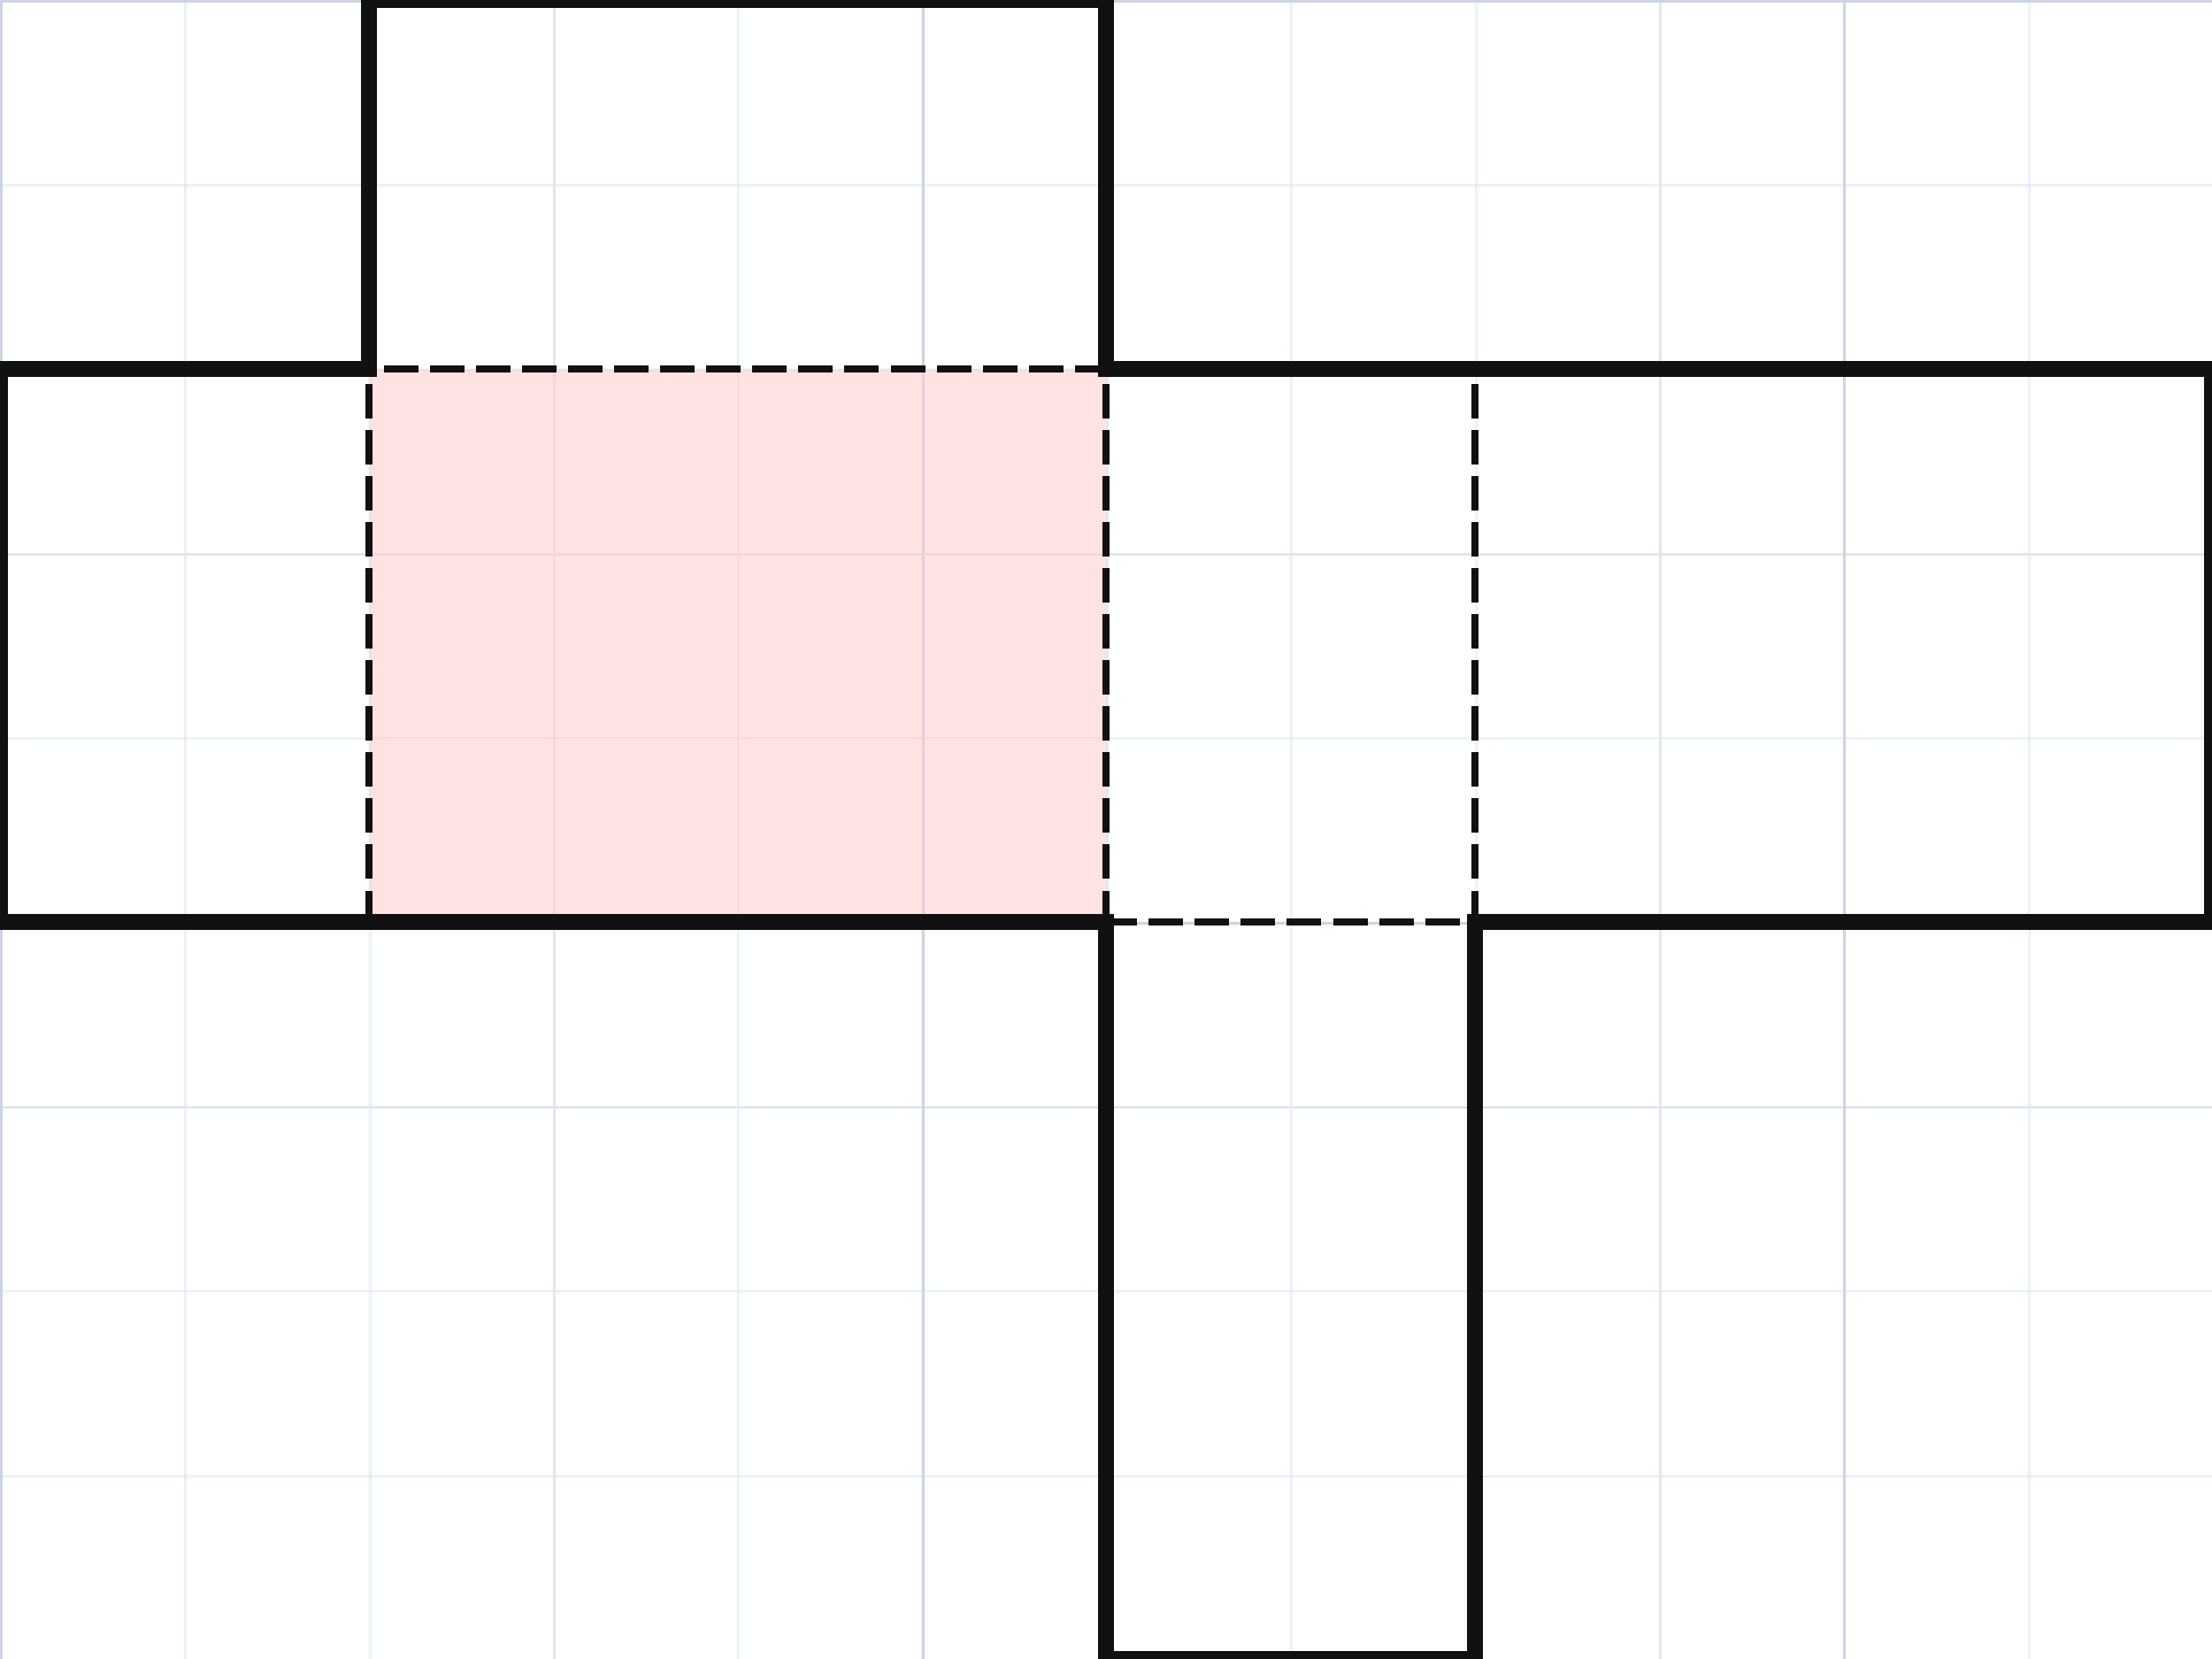
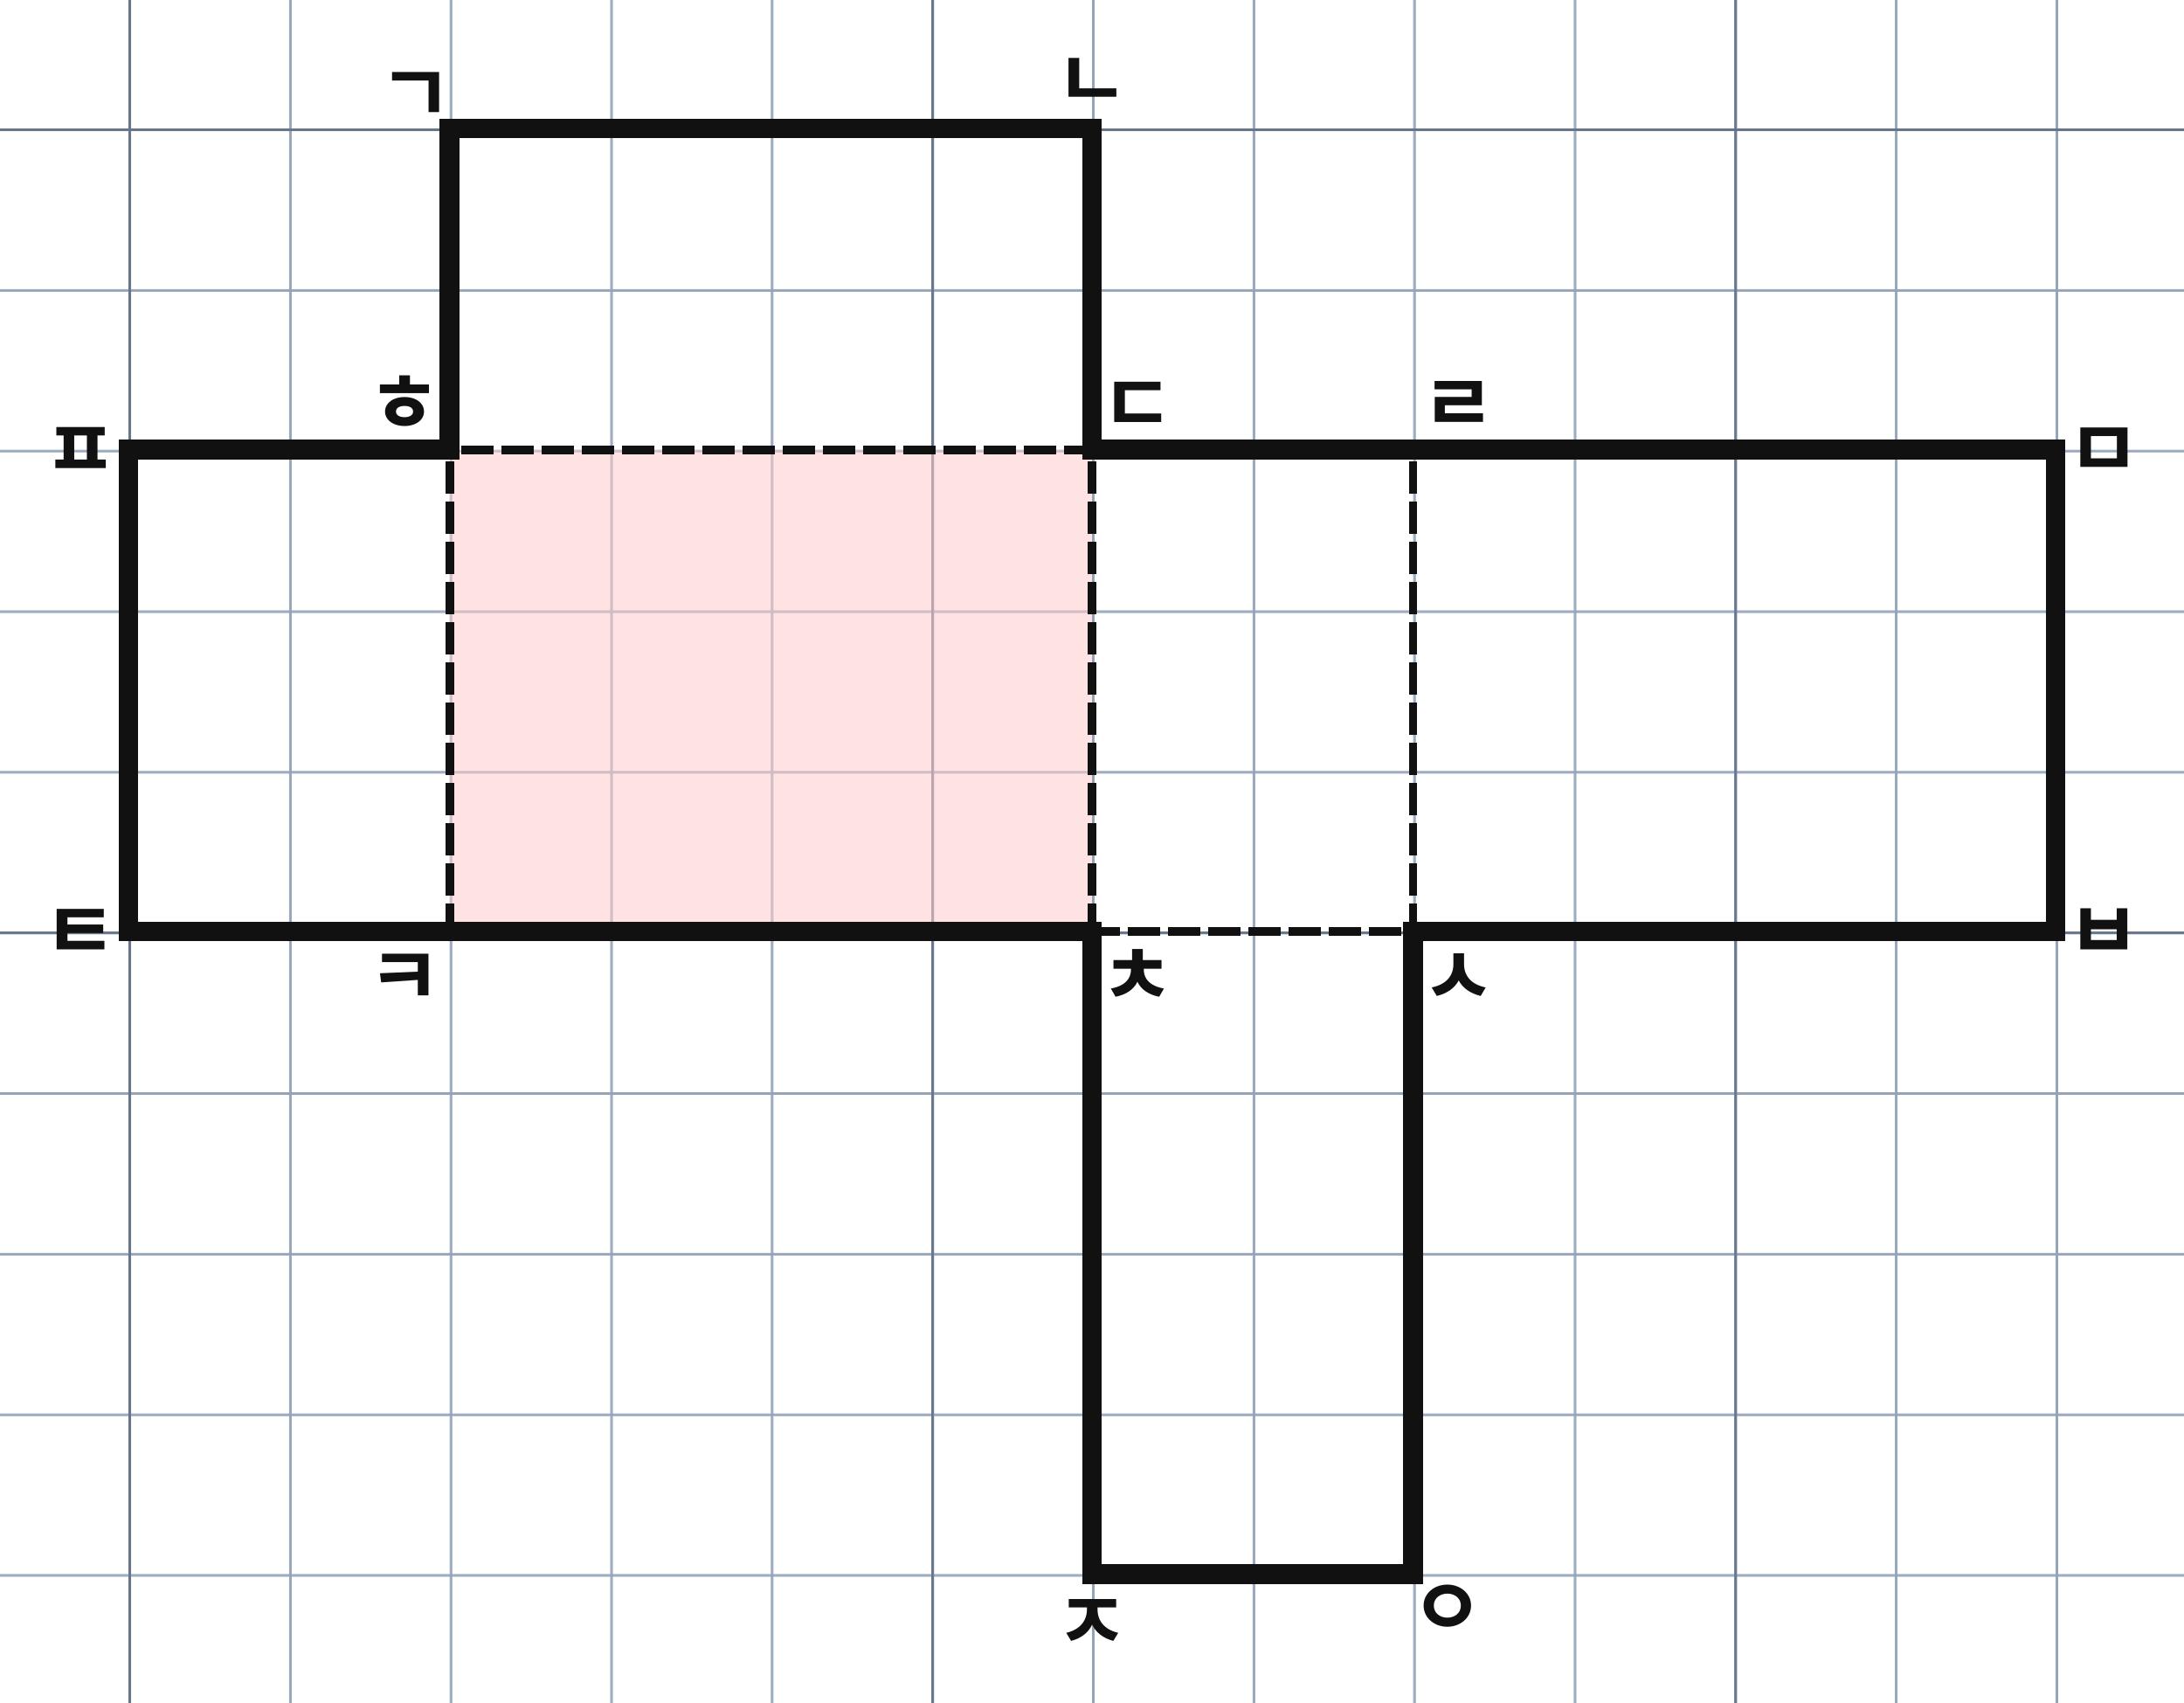
- <svg xmlns="http://www.w3.org/2000/svg" width="480" height="360" viewBox="0 0 480 360" shape-rendering="crispEdges">
+ <svg xmlns="http://www.w3.org/2000/svg" width="544" height="424" viewBox="-32.00 -32.00 544.00 424.00" shape-rendering="crispEdges">
  <defs>
    <pattern id="gridMinor" width="40" height="40" patternUnits="userSpaceOnUse">
-       <path d="M 40 0 L 0 0 0 40" fill="none" stroke="#e2e8f0" stroke-width="1" />
+       <path d="M 40 0 L 0 0 0 40" fill="none" stroke="#94a3b8" stroke-width="1.4" />
    </pattern>
    <pattern id="gridMajor" width="200" height="200" patternUnits="userSpaceOnUse">
-       <path d="M 200 0 L 0 0 0 200" fill="none" stroke="#cbd5e1" stroke-width="1" />
+       <path d="M 200 0 L 0 0 0 200" fill="none" stroke="#64748b" stroke-width="1.4" />
    </pattern>
  </defs>
-   <rect width="100%" height="100%" fill="white" />
-   <rect width="100%" height="100%" fill="url(#gridMinor)" />
-   <rect width="100%" height="100%" fill="url(#gridMajor)" />
+   <rect width="544.00" height="424.00" fill="white" x="-32.00" y="-32.00" />
+   <rect width="544.00" height="424.00" fill="url(#gridMinor)" x="-32.00" y="-32.00" />
+   <rect width="544.00" height="424.00" fill="url(#gridMajor)" x="-32.00" y="-32.00" />
  <rect x="80" y="80" width="160" height="120" fill="#fecaca" fill-opacity="0.55" />
-   <line x1="0" y1="80" x2="80" y2="80" stroke="#111111" stroke-width="3.5" stroke-linecap="square" />
-   <line x1="80" y1="200" x2="80" y2="80" stroke="#111111" stroke-width="1.5" stroke-linecap="square" stroke-dasharray="6 4" />
-   <line x1="80" y1="200" x2="0" y2="200" stroke="#111111" stroke-width="3.5" stroke-linecap="square" />
-   <line x1="0" y1="200" x2="0" y2="80" stroke="#111111" stroke-width="3.5" stroke-linecap="square" />
-   <line x1="240" y1="80" x2="80" y2="80" stroke="#111111" stroke-width="1.5" stroke-linecap="square" stroke-dasharray="6 4" />
-   <line x1="240" y1="200" x2="240" y2="80" stroke="#111111" stroke-width="1.5" stroke-linecap="square" stroke-dasharray="6 4" />
-   <line x1="240" y1="200" x2="80" y2="200" stroke="#111111" stroke-width="3.5" stroke-linecap="square" />
-   <line x1="240" y1="80" x2="320" y2="80" stroke="#111111" stroke-width="3.5" stroke-linecap="square" />
-   <line x1="320" y1="200" x2="320" y2="80" stroke="#111111" stroke-width="1.5" stroke-linecap="square" stroke-dasharray="6 4" />
-   <line x1="240" y1="200" x2="320" y2="200" stroke="#111111" stroke-width="1.5" stroke-linecap="square" stroke-dasharray="6 4" />
-   <line x1="320" y1="80" x2="480" y2="80" stroke="#111111" stroke-width="3.5" stroke-linecap="square" />
-   <line x1="480" y1="80" x2="480" y2="200" stroke="#111111" stroke-width="3.5" stroke-linecap="square" />
-   <line x1="480" y1="200" x2="320" y2="200" stroke="#111111" stroke-width="3.5" stroke-linecap="square" />
-   <line x1="80" y1="0" x2="240" y2="0" stroke="#111111" stroke-width="3.5" stroke-linecap="square" />
-   <line x1="240" y1="0" x2="240" y2="80" stroke="#111111" stroke-width="3.5" stroke-linecap="square" />
-   <line x1="80" y1="80" x2="80" y2="0" stroke="#111111" stroke-width="3.5" stroke-linecap="square" />
-   <line x1="320" y1="200" x2="320" y2="360" stroke="#111111" stroke-width="3.5" stroke-linecap="square" />
-   <line x1="320" y1="360" x2="240" y2="360" stroke="#111111" stroke-width="3.5" stroke-linecap="square" />
-   <line x1="240" y1="360" x2="240" y2="200" stroke="#111111" stroke-width="3.5" stroke-linecap="square" />
+   <line x1="0" y1="80" x2="80" y2="80" stroke="#111111" stroke-width="4.9" stroke-linecap="square" />
+   <line x1="80" y1="200" x2="80" y2="80" stroke="#111111" stroke-width="2.1" stroke-linecap="square" stroke-dasharray="6 4" />
+   <line x1="80" y1="200" x2="0" y2="200" stroke="#111111" stroke-width="4.9" stroke-linecap="square" />
+   <line x1="0" y1="200" x2="0" y2="80" stroke="#111111" stroke-width="4.9" stroke-linecap="square" />
+   <line x1="240" y1="80" x2="80" y2="80" stroke="#111111" stroke-width="2.1" stroke-linecap="square" stroke-dasharray="6 4" />
+   <line x1="240" y1="200" x2="240" y2="80" stroke="#111111" stroke-width="2.1" stroke-linecap="square" stroke-dasharray="6 4" />
+   <line x1="240" y1="200" x2="80" y2="200" stroke="#111111" stroke-width="4.9" stroke-linecap="square" />
+   <line x1="240" y1="80" x2="320" y2="80" stroke="#111111" stroke-width="4.9" stroke-linecap="square" />
+   <line x1="320" y1="200" x2="320" y2="80" stroke="#111111" stroke-width="2.1" stroke-linecap="square" stroke-dasharray="6 4" />
+   <line x1="240" y1="200" x2="320" y2="200" stroke="#111111" stroke-width="2.1" stroke-linecap="square" stroke-dasharray="6 4" />
+   <line x1="320" y1="80" x2="480" y2="80" stroke="#111111" stroke-width="4.9" stroke-linecap="square" />
+   <line x1="480" y1="80" x2="480" y2="200" stroke="#111111" stroke-width="4.9" stroke-linecap="square" />
+   <line x1="480" y1="200" x2="320" y2="200" stroke="#111111" stroke-width="4.9" stroke-linecap="square" />
+   <line x1="80" y1="0" x2="240" y2="0" stroke="#111111" stroke-width="4.9" stroke-linecap="square" />
+   <line x1="240" y1="0" x2="240" y2="80" stroke="#111111" stroke-width="4.9" stroke-linecap="square" />
+   <line x1="80" y1="80" x2="80" y2="0" stroke="#111111" stroke-width="4.9" stroke-linecap="square" />
+   <line x1="320" y1="200" x2="320" y2="360" stroke="#111111" stroke-width="4.9" stroke-linecap="square" />
+   <line x1="320" y1="360" x2="240" y2="360" stroke="#111111" stroke-width="4.9" stroke-linecap="square" />
+   <line x1="240" y1="360" x2="240" y2="200" stroke="#111111" stroke-width="4.9" stroke-linecap="square" />
+   <g data-point-labels="true" font-family="sans-serif" font-size="20" font-weight="700" fill="#111111" text-anchor="middle" dominant-baseline="middle">
+     <text x="71.51" y="-8.49">ㄱ</text>
+     <text x="240.00" y="-12.00">ㄴ</text>
+     <text x="251.31" y="68.69">ㄷ</text>
+     <text x="331.31" y="68.69">ㄹ</text>
+     <text x="492.00" y="80.00">ㅁ</text>
+     <text x="492.00" y="200.00">ㅂ</text>
+     <text x="331.31" y="211.31">ㅅ</text>
+     <text x="328.49" y="368.49">ㅇ</text>
+     <text x="240.00" y="372.00">ㅈ</text>
+     <text x="251.31" y="211.31">ㅊ</text>
+     <text x="68.69" y="211.31">ㅋ</text>
+     <text x="-12.00" y="200.00">ㅌ</text>
+     <text x="-12.00" y="80.00">ㅍ</text>
+     <text x="68.69" y="68.69">ㅎ</text>
+   </g>
</svg>
